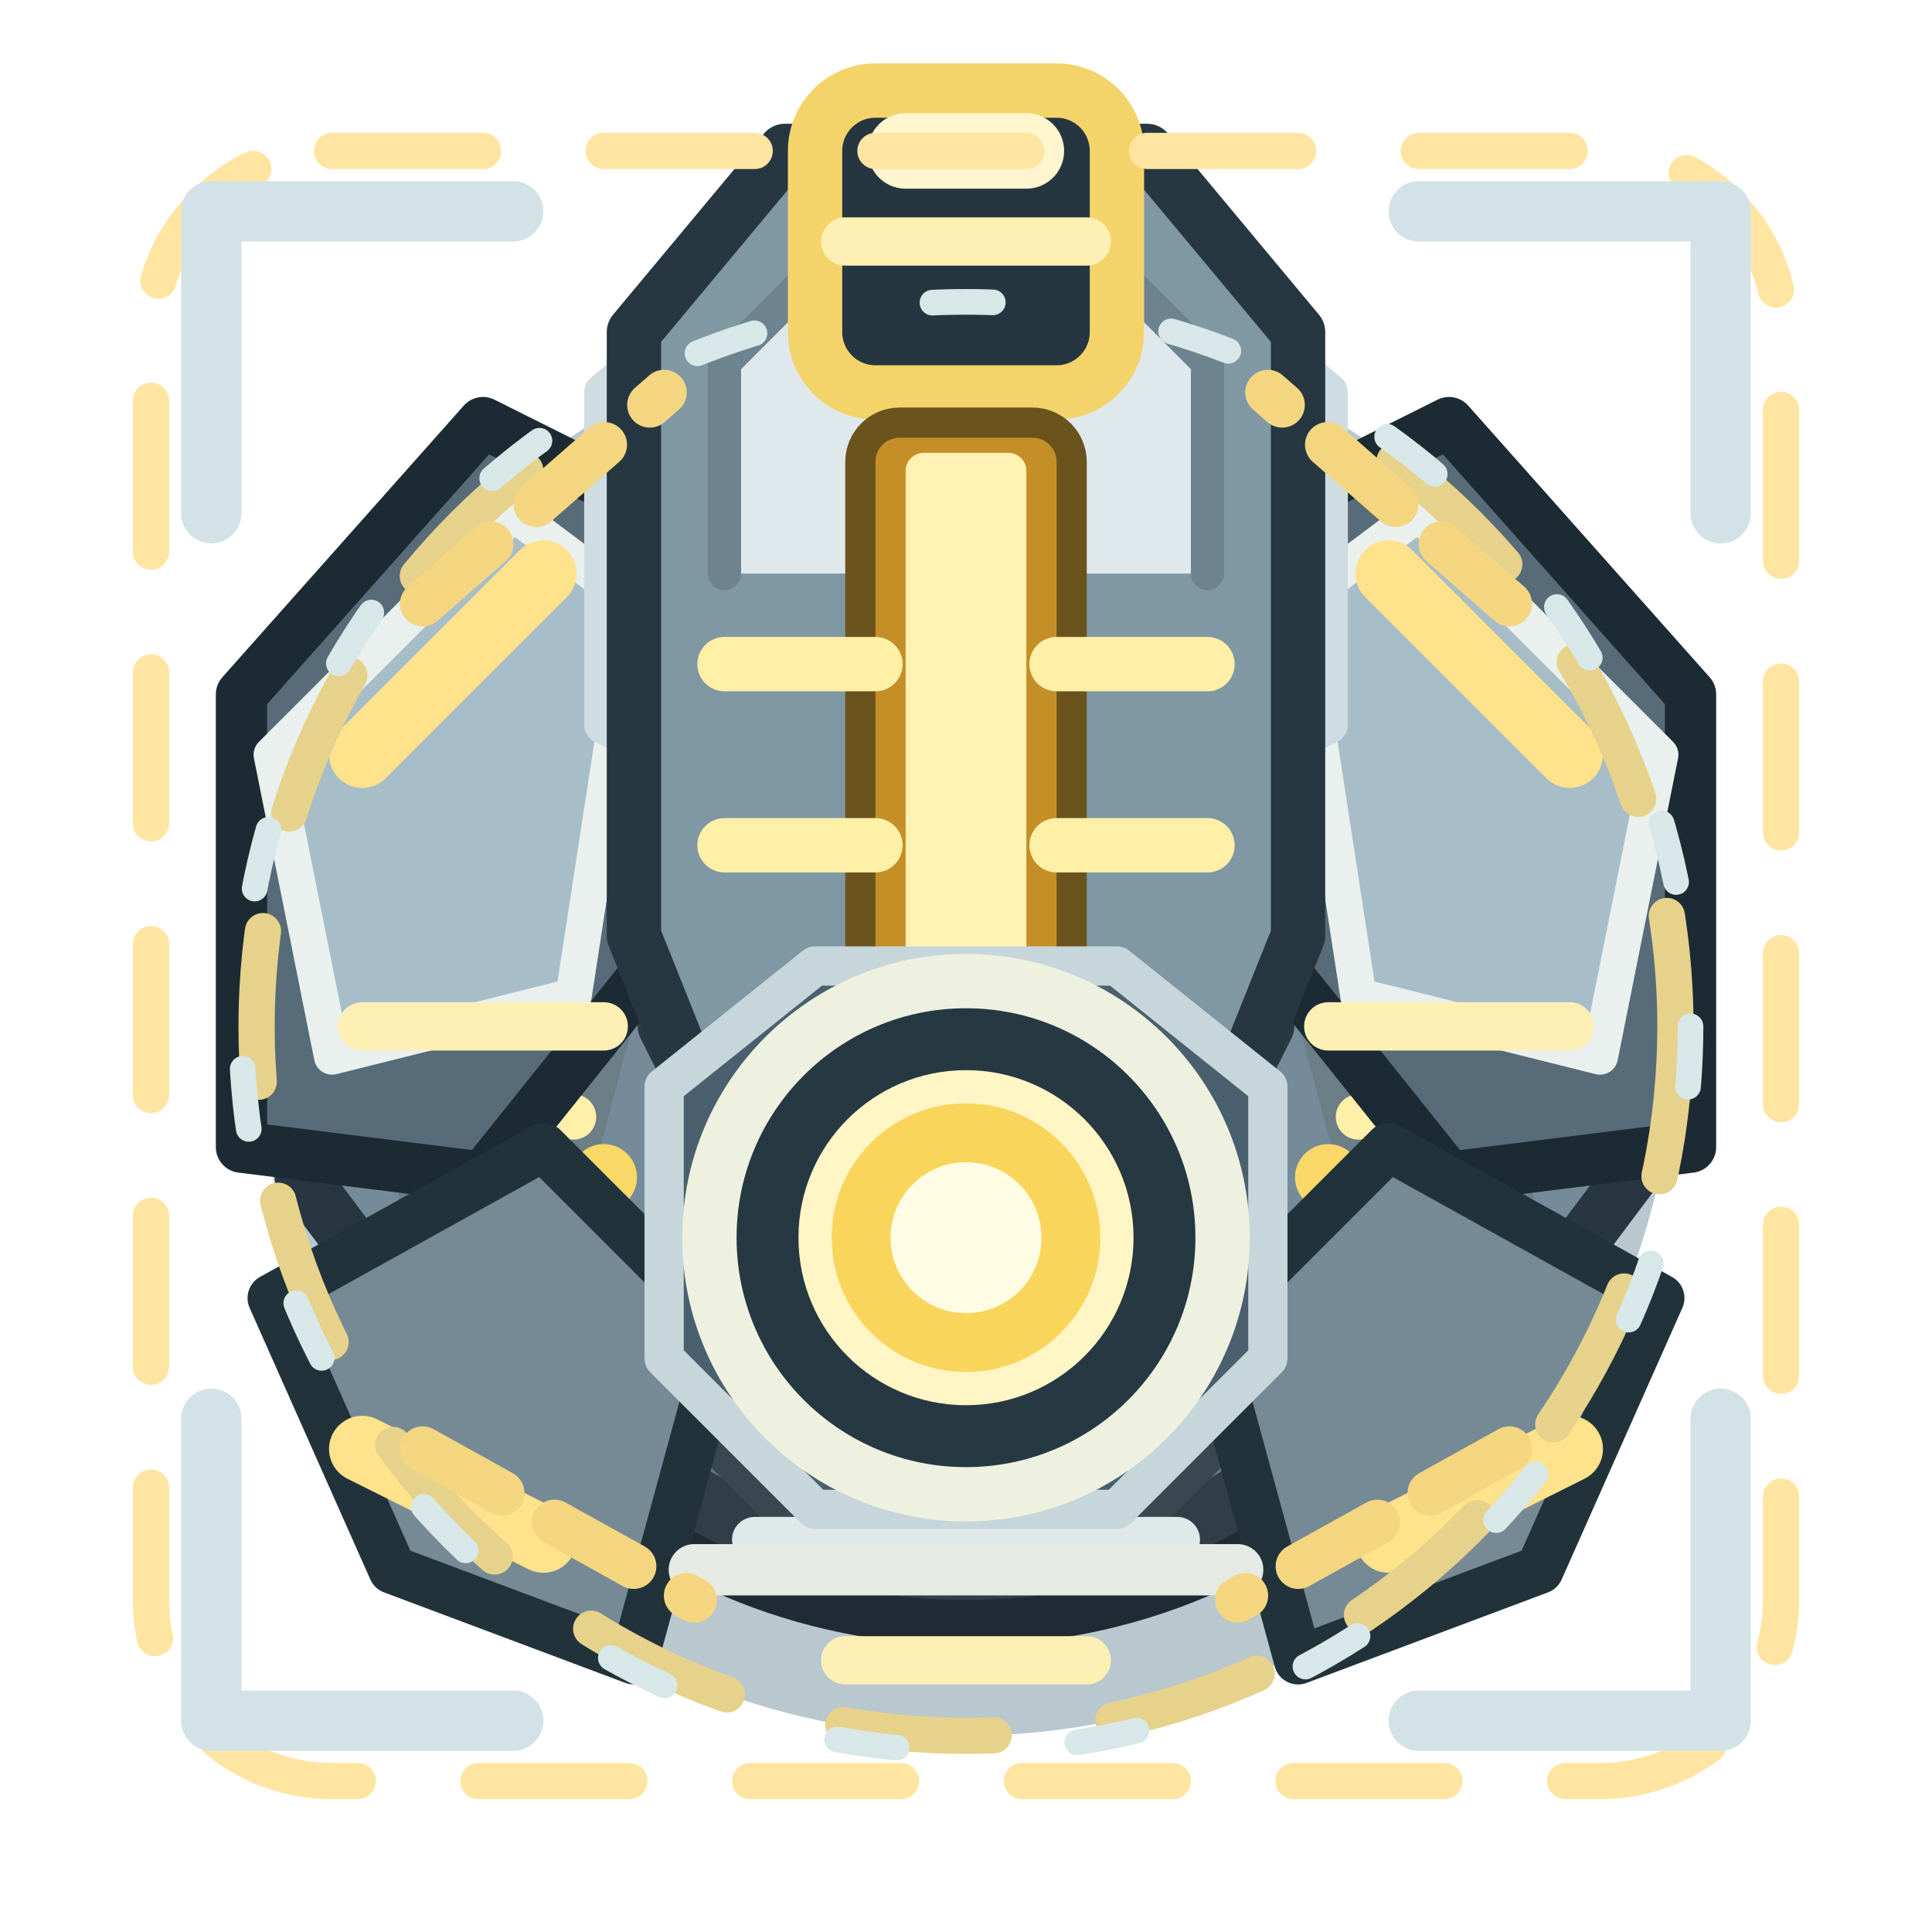
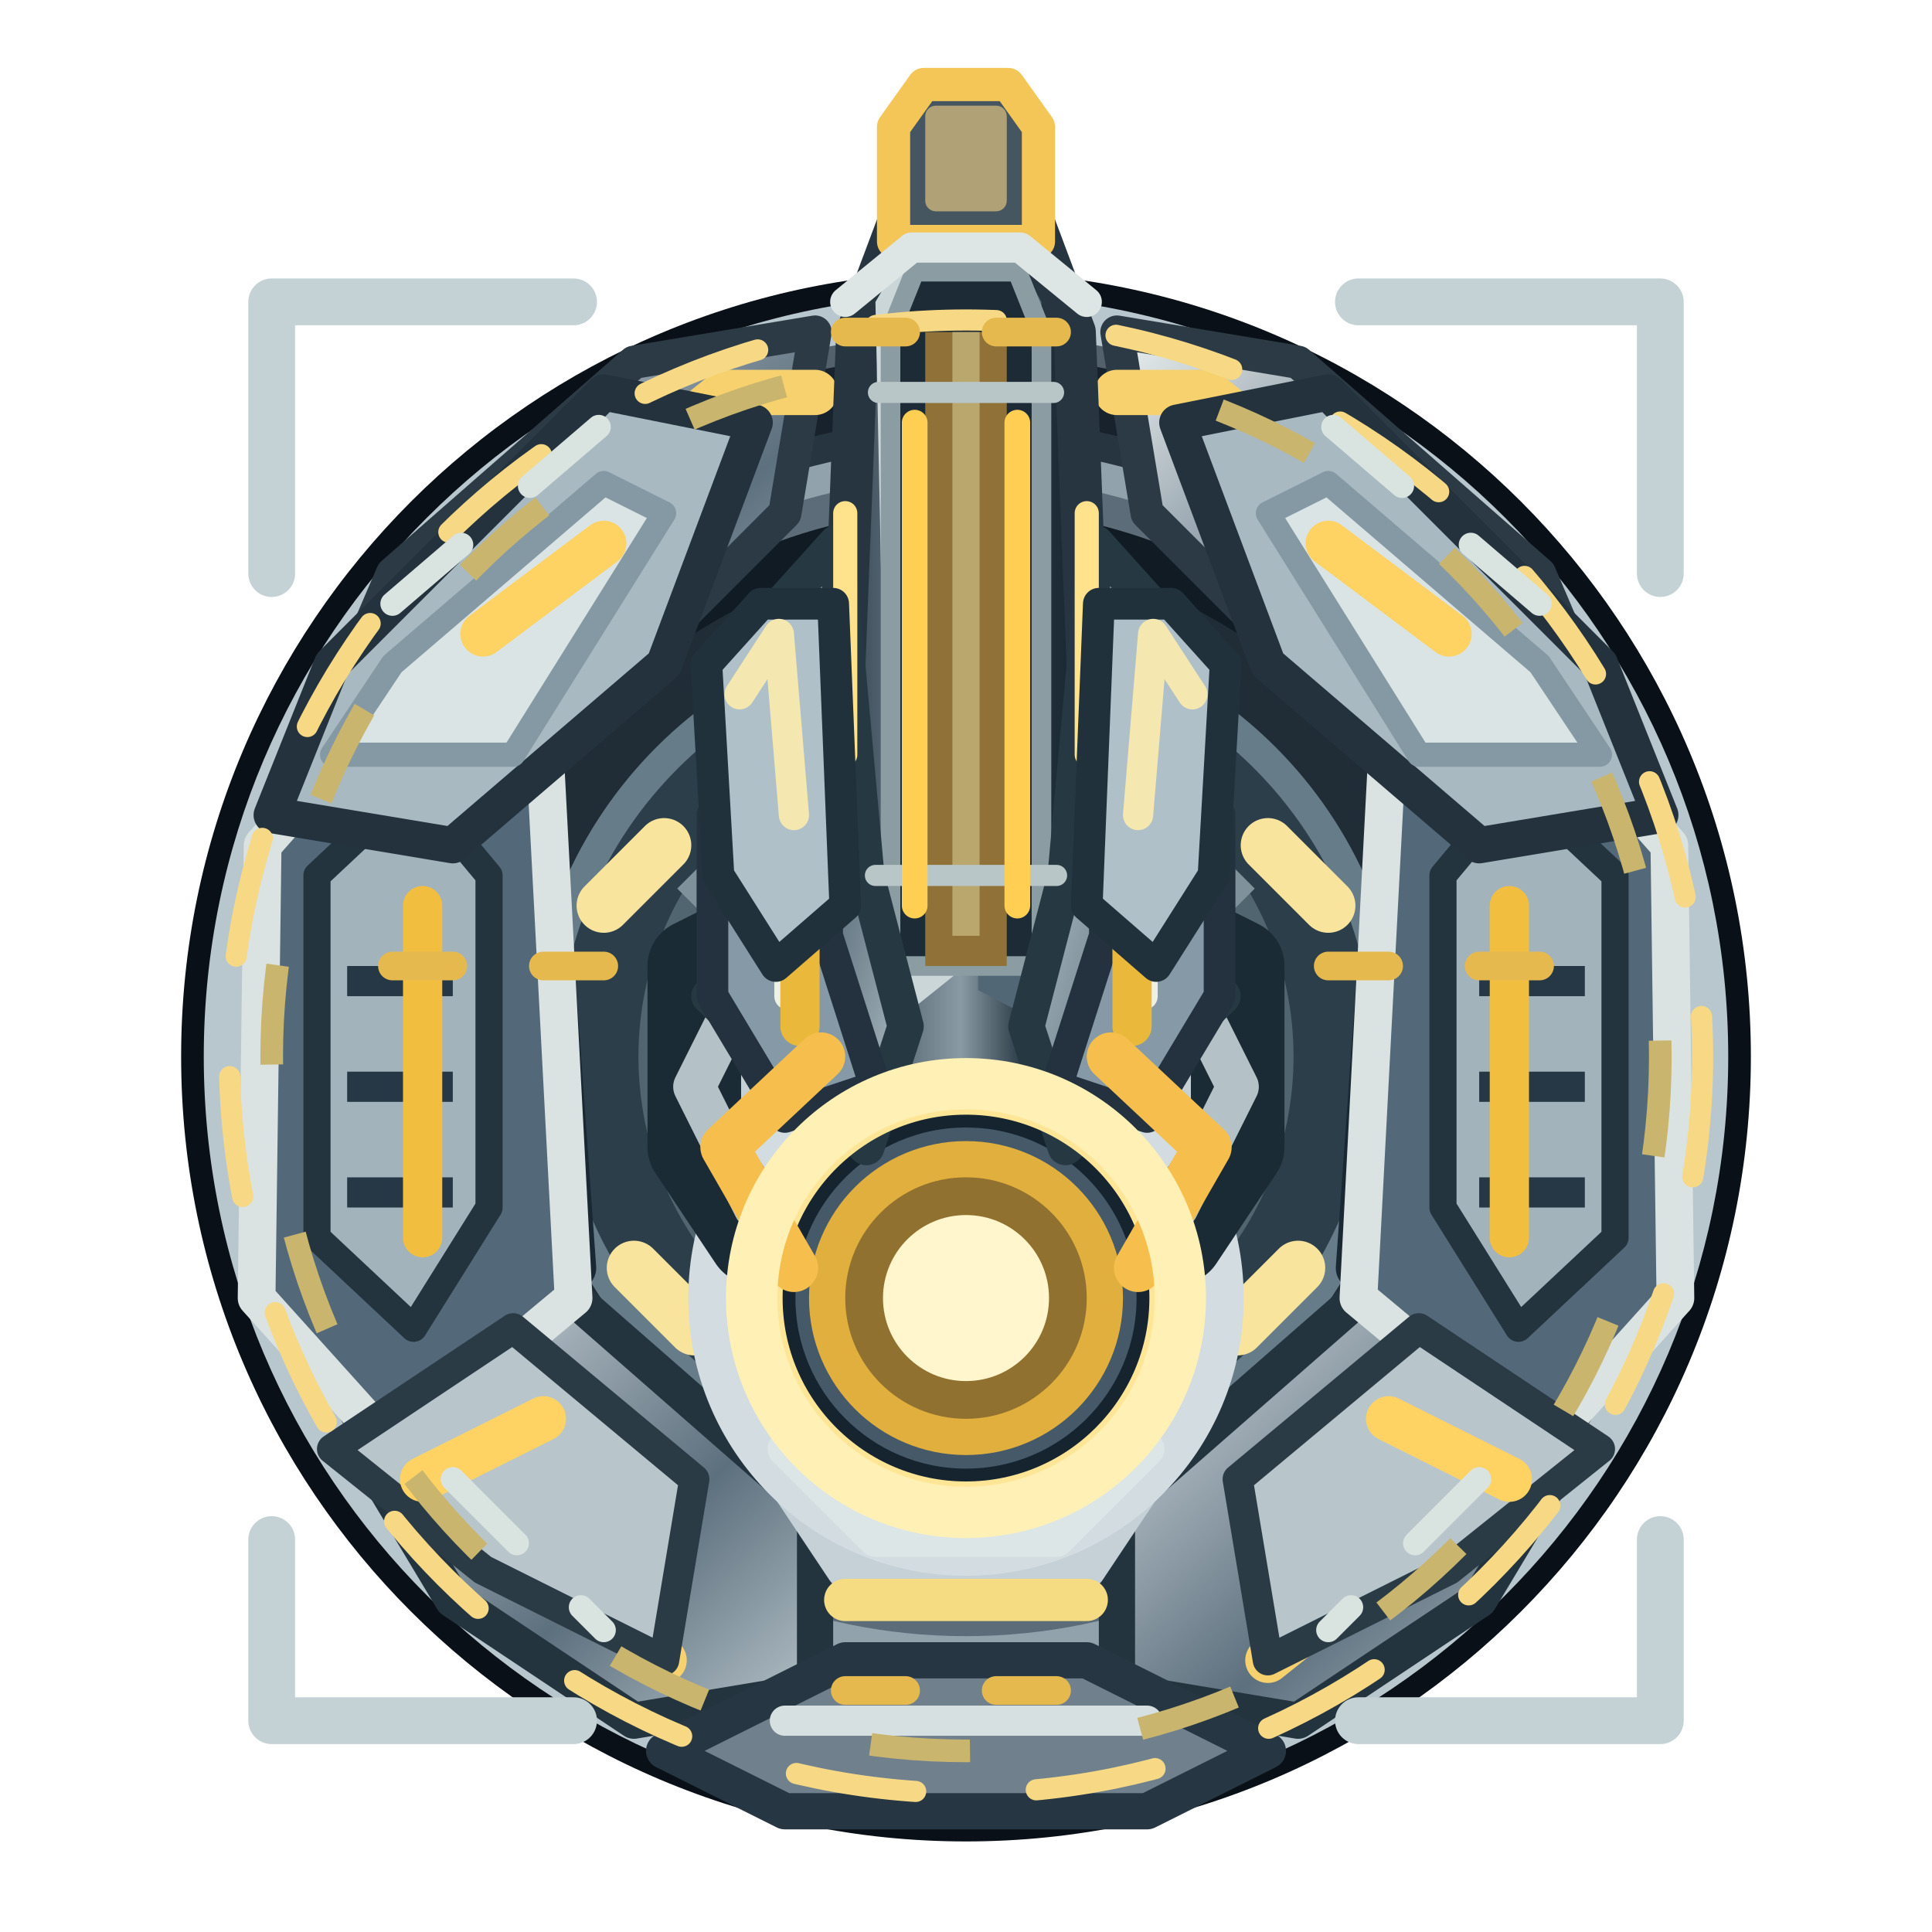
<svg xmlns="http://www.w3.org/2000/svg" width="64" height="64" viewBox="0 0 64 64">
-   <circle cx="32" cy="34" r="22" fill="#202a34" stroke="#b9c7ce" stroke-width="3" />
-   <circle cx="32" cy="34" r="18" fill="#667580" stroke="#313e48" stroke-width="2" />
-   <path d="M14 27l6-6 7 6-3 12-6 6-5-8z M50 27l-6-6-7 6 3 12 6 6 5-8z" fill="#93a1ac" stroke="#3c4954" stroke-width="1.5" />
-   <path d="M15 31l5-5 3 4-2 7-5 3z M49 31l-5-5-3 4 2 7 5 3z" fill="#d2dce0" />
-   <path d="M18 42l8 8h12l8-8-5-5H23z" fill="#8796a1" stroke="#394750" stroke-width="1.5" />
-   <path d="M26 48h12l3-4H23z" fill="#d8e1e4" />
-   <path d="M23 35V12L29 5h6l6 7v23l-9 8z" fill="#c4d0d6" stroke="#35424c" stroke-width="2" stroke-linejoin="round" />
-   <path d="M26 13l5-6v29l-5-4z" fill="#ecf1f2" />
-   <path d="M37 10l2 4v18l-6 4V7z" fill="#788a97" />
-   <path d="M29 13V7h6v6z" fill="#f5d95b" stroke="#6c601f" stroke-width="1" />
-   <path d="M30 4h4l2 5h-8z" fill="#fff1a1" stroke="#d8a928" stroke-width="1" />
-   <rect x="29.5" y="14" width="5" height="17" rx="1" fill="#e1aa22" />
-   <rect x="30.5" y="15" width="3" height="14" rx="0.5" fill="#fff2a3" />
-   <path d="M23 20h4v3h-4z M37 20h4v3h-4z M25 35l7 5 7-5" fill="#f1c843" stroke="#70571e" stroke-width="1" />
-   <circle cx="32" cy="41" r="5" fill="#37444f" stroke="#d2dde1" stroke-width="1.5" />
-   <circle cx="32" cy="41" r="2.7" fill="#f1cd49" />
-   <circle cx="32" cy="41" r="1.2" fill="#fff5bd" />
-   <path d="M13 33h5M46 33h5" stroke="#ffda57" stroke-width="2" stroke-linecap="round" />
-   <g stroke-linejoin="round" stroke-linecap="round">
-     <path d="M11 25L19 17L26 22L24 40L16 47L10 39z M53 25L45 17L38 22L40 40L48 47L54 39z" fill="#758b99" stroke="#273640" stroke-width="1.8" />
-     <path d="M13 26l6-5 4 3-4 15-5 4z M51 26l-6-5-4 3 4 15 5 4z" fill="#dbe5e6" stroke="#6c7e86" stroke-width="1.2" />
-     <path d="M15 26l5-3M49 26l-5-3M15 43l5-4M49 43l-5-4" stroke="#f9d868" stroke-width="2.2" />
-     <path d="M12 33h7M45 33h7M12 37h7M45 37h7" stroke="#fff0a9" stroke-width="1.5" />
-     <path d="M21 17l7-7h8l7 7-3 7H24z" fill="#627984" stroke="#263742" stroke-width="1.5" />
-     <path d="M23 15l7-5h4l7 5" fill="none" stroke="#eed577" stroke-width="1.8" />
-     <path d="M22 34V12L28 5H36L42 12V34L39 40H25z" fill="#7b919e" stroke="#293942" stroke-width="1.75" />
-     <path d="M25 17V11l5-5h4l5 5v6" fill="#dde8e9" stroke="#899fa7" stroke-width="1.1" />
-     <rect x="28" y="4" width="8" height="10" rx="2" fill="#2f404b" stroke="#ffdf70" stroke-width="1.8" />
-     <path d="M30 6h4" stroke="#fff6ca" stroke-width="2.8" />
-     <rect x="29" y="15" width="6" height="19" rx="1.3" fill="#e8b83c" stroke="#705a21" stroke-width=".9" />
-     <rect x="30" y="16" width="4" height="17" rx=".8" fill="#fff2b2" />
-     <path d="M23 22h6M35 22h6M23 27h6M35 27h6" stroke="#f2d67e" stroke-width="1.7" />
-     <circle cx="32" cy="41" r="8" fill="#334653" stroke="#d7e0e1" stroke-width="1.8" />
-     <circle cx="32" cy="41" r="4.5" fill="#f1c84b" stroke="#fff2aa" stroke-width="1.1" />
-     <circle cx="32" cy="41" r="2" fill="#fffbe3" />
-     <path d="M25 51h14" stroke="#dfe9e9" stroke-width="1.5" />
+   <defs>
+     <linearGradient id="silver" x1="0" y1="0" x2="1" y2="1">
+       <stop offset="0" stop-color="#edf2f1" />
+       <stop offset=".28" stop-color="#9eabb4" />
+       <stop offset=".6" stop-color="#5d707e" />
+       <stop offset="1" stop-color="#b8c5cb" />
+     </linearGradient>
+     <linearGradient id="edge" x1="0" y1="0" x2="1" y2="1">
+       <stop offset="0" stop-color="#d8e1e5" />
+       <stop offset=".52" stop-color="#82939e" />
+       <stop offset="1" stop-color="#485c69" />
+     </linearGradient>
+     <linearGradient id="darkRail" x1="0" y1="0" x2="1" y2="0">
+       <stop offset="0" stop-color="#2d3d4a" />
+       <stop offset=".48" stop-color="#899aa4" />
+       <stop offset=".72" stop-color="#273743" />
+       <stop offset="1" stop-color="#111f29" />
+     </linearGradient>
+     <linearGradient id="amber" x1="0" y1="0" x2="1" y2="0">
+       <stop offset="0" stop-color="#a45f0b" />
+       <stop offset=".3" stop-color="#ffc34b" />
+       <stop offset=".58" stop-color="#fff0a8" />
+       <stop offset="1" stop-color="#d89316" />
+     </linearGradient>
+     <radialGradient id="reactor">
+       <stop offset="0" stop-color="#fff7cc" />
+       <stop offset=".42" stop-color="#ffe373" />
+       <stop offset=".78" stop-color="#f8ad22" />
+       <stop offset="1" stop-color="#8b500c" />
+     </radialGradient>
+   </defs>
+   <g stroke-linejoin="round">
+     <circle cx="32" cy="35" r="26" fill="#0a1017" />
+     <circle cx="32" cy="35" r="24.6" fill="#53616d" stroke="#b8c6cd" stroke-width="1.3" />
+     <circle cx="32" cy="35" r="22.2" fill="#263540" stroke="#17222c" stroke-width="2.1" />
+     <circle cx="32" cy="35" r="19.7" fill="#5c6d79" stroke="#91a2ad" stroke-width="1" />
+     <circle cx="32" cy="35" r="17.4" fill="#202d37" stroke="#101b23" stroke-width="1.5" />
+     <circle cx="32" cy="35" r="14" fill="#2d3e4b" stroke="#677c89" stroke-width="1" />
+     <circle cx="32" cy="35" r="10.2" fill="#101c26" stroke="#516570" stroke-width="1.3" />
+     <path d="M10 26L13 19L21 12L27 11L26 17L17 26Z" fill="url(#silver)" stroke="#2c3a45" stroke-width="1.1" />
+     <path d="M54 26L51 19L43 12L37 11L38 17L47 26Z" fill="url(#silver)" stroke="#2c3a45" stroke-width="1.1" />
+     <path d="M9 29L13 25L18 28L19 42L14 46L9 42Z" fill="url(#edge)" stroke="#192832" stroke-width="1.5" />
+     <path d="M55 29L51 25L46 28L45 42L50 46L55 42Z" fill="url(#edge)" stroke="#192832" stroke-width="1.5" />
+     <path d="M12 48L19 43L27 50L27 56L21 57L15 53Z" fill="url(#silver)" stroke="#24343f" stroke-width="1.2" />
+     <path d="M52 48L45 43L37 50L37 56L43 57L49 53Z" fill="url(#silver)" stroke="#24343f" stroke-width="1.2" />
+     <path d="M28 55H36L42 58L38 60H26L22 58Z" fill="#70818d" stroke="#263743" stroke-width="1.2" />
+     <path d="M12 29L14 27L17 30V41L14 44L12 41Z M52 29L50 27L47 30V41L50 44L52 41Z" fill="#394a57" />
+     <path d="M17 17L22 14M47 17L42 14M16 51L21 54M48 51L43 54" stroke="#e0eaec" stroke-width="1.1" stroke-linecap="round" />
+     <path d="M17 32V38M47 32V38" stroke="#152630" stroke-width="2.5" />
+     <path d="M16.5 34.8V38.1M47.5 34.8V38.1" stroke="#f4bf34" stroke-width="1.9" stroke-linecap="round" />
+     <path d="M21 19L23 17M43 19L41 17M20 50L22 52M44 50L42 52" stroke="#ffcd59" stroke-width="1.4" stroke-linecap="round" />
+     <path d="M28 13H36M26 57H38" stroke="#d7e0e0" stroke-width="1" stroke-linecap="round" />
+     <path d="M23 30L25 28M41 30L39 28M23 43L25 45M41 43L39 45" stroke="#7f929c" stroke-width="1.6" />
+     <circle cx="32" cy="35" r="7.2" fill="#293946" stroke="#c5d0d5" stroke-width="1.1" />
+     <circle cx="32" cy="35" r="4.5" fill="#182731" stroke="#8197a2" stroke-width="1" />
+   </g>
+   <g stroke-linejoin="round">
+     <path d="M8.7 28L14 22L18 24L19 43L13 48L8.5 43Z M55.3 28L50 22L46 24L45 43L51 48L55.5 43Z" fill="#536979" stroke="#dae2e2" stroke-width="1.25" />
+     <path d="M10.5 29L13.7 26L16.2 29V40L13.7 44L10.5 41Z M53.5 29L50.3 26L47.8 29V40L50.3 44L53.5 41Z" fill="#a2b3bc" stroke="#24343f" stroke-width=".9" />
+     <path d="M11.5 32.5H15M11.5 36H15M11.5 39.5H15M49 32.5H52.5M49 36H52.5M49 39.5H52.5" stroke="#263846" stroke-width="1" />
+     <path d="M14 30V41M50 30V41" stroke="#f2be40" stroke-width="1.3" stroke-linecap="round" />
+     <path d="M19 17L24 13H27M45 17L40 13H37M17 51L22 55M47 51L42 55" fill="none" stroke="#f6d16d" stroke-width="1.5" stroke-linecap="round" />
+   </g>
+   <g stroke-linejoin="round">
+     <path d="M11 22L20 13L25 14L22 22L15 28L9 27Z M53 22L44 13L39 14L42 22L49 28L55 27Z" fill="#a8b9c2" stroke="#23323d" stroke-width="1.2" />
+     <path d="M13 22L20 16L22 17L17 25L11 25Z M51 22L44 16L42 17L47 25L53 25Z" fill="#dae4e5" stroke="#8599a4" stroke-width=".8" />
+     <path d="M11 48L17 44L23 49L22 55L16 52Z M53 48L47 44L41 49L42 55L48 52Z" fill="#b8c5cb" stroke="#2b3b46" stroke-width="1" />
+     <path d="M14 49L18 47M50 49L46 47M16 21L20 18M48 21L44 18" stroke="#ffd264" stroke-width="1.5" stroke-linecap="round" />
+     <circle cx="32" cy="35" r="23" fill="none" stroke="#c9b56d" stroke-width=".75" stroke-dasharray="3.3 5.7" />
+     <path d="M20 30L22 28M44 30L42 28M21 42L23 44M43 42L41 44" stroke="#f8e49d" stroke-width="1.8" stroke-linecap="round" />
  </g>
  <g stroke-linejoin="round" stroke-linecap="round">
-     <path d="M8 23L16 14L24 18L24 29L16 39L8 38Z M56 23L48 14L40 18L40 29L48 39L56 38Z" fill="#576b78" stroke="#1c2a34" stroke-width="1.7" />
-     <path d="M9 25L17 17L21 20L19 33L11 35Z M55 25L47 17L43 20L45 33L53 35Z" fill="#a7bdc8" stroke="#e9f0ed" stroke-width="1.2" />
-     <path d="M9 43L18 38L24 44L21 55L13 52Z M55 43L46 38L40 44L43 55L51 52Z" fill="#758a95" stroke="#21323b" stroke-width="1.6" />
-     <path d="M12 25L18 19M52 25L46 19M12 48L18 51M52 48L46 51" stroke="#ffe28c" stroke-width="2.2" />
-     <circle cx="32" cy="34" r="23.5" fill="none" stroke="#e6d28a" stroke-width="1.2" stroke-dasharray="5 4" />
-     <path d="M20 13L26 8H38L44 13V24L40 26H24L20 24Z" fill="#435965" stroke="#cfdce2" stroke-width="1.3" />
-     <path d="M23 14L28 10H36L41 14" stroke="#fff1b5" stroke-width="1.8" fill="none" />
-     <path d="M21 31V11L26 5H38L43 11V31L39 41H25Z" fill="#8097a4" stroke="#263742" stroke-width="1.8" />
-     <path d="M24 19V12L29 7H35L40 12V19" fill="#dfe8eb" stroke="#6d838f" stroke-width="1.1" />
-     <rect x="27" y="3" width="10" height="10" rx="2" fill="#253641" stroke="#f4d46a" stroke-width="1.8" />
-     <path d="M30 5H34" stroke="#fff6cf" stroke-width="2.5" />
-     <rect x="28.5" y="14" width="7" height="21" rx="1.3" fill="#c58f27" stroke="#6b531e" stroke-width="1" />
-     <rect x="30" y="15" width="4" height="19" rx=".6" fill="#fff2b3" />
-     <path d="M24 22H29M35 22H40M24 28H29M35 28H40" stroke="#fff0a7" stroke-width="1.8" />
-     <path d="M22 36L27 32H37L42 36L42 45L37 50H27L22 45Z" fill="#4a606e" stroke="#c6d6db" stroke-width="1.3" />
-     <circle cx="32" cy="41" r="8.5" fill="#263842" stroke="#eef1df" stroke-width="1.8" />
-     <circle cx="32" cy="41" r="5" fill="#f9d65b" stroke="#fff5c5" stroke-width="1.1" />
-     <circle cx="32" cy="41" r="2.5" fill="#fffce4" />
-     <path d="M23 52H41" stroke="#e6eae5" stroke-width="1.7" />
+     <path d="M24 39L28 34H36L40 39V46L36 52H28L24 46Z" fill="#304451" stroke="#c5d1d6" stroke-width="1.25" />
+     <path d="M26 40L30 36H34L38 40V47L35 50H29L26 47Z" fill="#647780" stroke="#1b2b35" stroke-width="1" />
+     <circle cx="32" cy="43" r="8.5" fill="#1b2a34" stroke="#d2dce1" stroke-width="1.4" />
+     <circle cx="32" cy="43" r="6.2" fill="#465968" stroke="#15242f" stroke-width="1.1" />
+     <circle cx="32" cy="43" r="4.6" fill="#91712f" stroke="#e1af3e" stroke-width="1.2" />
+     <circle cx="32" cy="43" r="2.25" fill="#fff0a5" />
+     <path d="M25 41L23 38L23 32L27 30L30 35M39 41L41 38L41 32L37 30L34 35" fill="none" stroke="#1b2b35" stroke-width="3.1" />
+     <path d="M25 40L23 36L25 32M39 40L41 36L39 32" fill="none" stroke="#b4c2c7" stroke-width="1.4" />
+     <path d="M27.6 31.5L28.4 11L29.9 7H34.1L35.6 11L36.4 31.5L34.5 36H29.5Z" fill="url(#darkRail)" stroke="#263540" stroke-width="1.4" />
+     <path d="M29 10L30.3 7.8H32V32L29.5 34Z" fill="#cbd6d9" />
+     <path d="M34.5 10L33.4 8H32.4V32.8L34.7 34Z" fill="#516775" />
+     <path d="M29.5 11L30.3 9H33.7L34.5 11V32H29.5Z" fill="#1c2b35" stroke="#8c9ca3" stroke-width=".65" />
+     <path d="M30.65 11H33.35V32H30.65Z" fill="#907239" />
+     <path d="M31.55 11H32.45V31H31.55Z" fill="#b9a76e" />
+     <path d="M27.7 18L25 21V31L23.5 33L28.7 38L30 34L28.7 29Z" fill="url(#silver)" stroke="#263943" stroke-width="1.2" />
+     <path d="M36.3 18L39 21V31L40.5 33L35.3 38L34 34L35.3 29Z" fill="url(#edge)" stroke="#263943" stroke-width="1.2" />
+     <path d="M26.6 22L27.8 21V30L25.7 32Z" fill="#dfe8e8" />
+     <path d="M37.4 22L36.2 21V30L38.3 32Z" fill="#718792" />
+     <path d="M26.6 33L28.3 35M37.4 33L35.7 35" stroke="#f6c34b" stroke-width="1.6" stroke-linecap="round" />
+     <path d="M29.6 8V4.2L30.6 2.8H33.4L34.4 4.2V8Z" fill="#465660" stroke="#f4c557" stroke-width="1.1" />
+     <rect x="30.65" y="3.5" width="2.7" height="3.5" rx=".35" fill="#b0a276" />
+     <path d="M29.1 13H34.9M29 29H35" stroke="#b9c6c7" stroke-width=".7" />
  </g>
-   <g fill="none" stroke-linecap="round" stroke-linejoin="round">
-     <rect x="5" y="5" width="54" height="54" rx="6" stroke="#ffe5a1" stroke-width="1.2" stroke-dasharray="5 4" />
-     <path d="M7 17V7H17 M47 7H57V17 M7 47V57H17 M47 57H57V47" stroke="#d3e2e6" stroke-width="2" />
-     <path d="M14 20L22 13 M50 20L42 13 M14 48L23 53 M50 48L41 53" stroke="#f4d681" stroke-width="1.5" stroke-dasharray="3 2" />
-     <path d="M12 34H20M44 34H52 M28 8H36 M28 55H36" stroke="#fef0b5" stroke-width="1.6" />
-     <circle cx="32" cy="34" r="24" stroke="#d8e7e7" stroke-width=".85" stroke-dasharray="2 6" />
+   <g stroke-linejoin="round" stroke-linecap="round">
+     <path d="M25.5 25L23.6 27V33L26 37L29 36L27.4 31V24Z M38.5 25L40.4 27V33L38 37L35 36L36.6 31V24Z" fill="#8599a6" stroke="#23323e" stroke-width="1.05" />
+     <path d="M24.8 29L26.1 28V33M39.2 29L37.9 28V33" fill="none" stroke="#eef1e6" stroke-width=".9" />
+     <path d="M26.5 28V34M37.5 28V34" stroke="#eab83b" stroke-width="1.3" stroke-linecap="round" />
+     <path d="M28 17V25M36 17V25" stroke="#ffe28b" stroke-width=".8" />
+     <circle cx="32" cy="43" r="6.7" fill="none" stroke="#ffe596" stroke-width="1.25" />
+     <path d="M26 48L29 51H35L38 48" fill="none" stroke="#dce6e6" stroke-width="1.15" />
+   </g>
+   <g stroke-linejoin="round" stroke-linecap="round">
+     <path d="M25.2 20L23.4 22L23.8 29L25.7 32L28 30L27.6 20Z M38.8 20L40.6 22L40.2 29L38.3 32L36 30L36.4 20Z" fill="#afc0c9" stroke="#20313c" stroke-width="1.05" />
+     <path d="M24.5 23L25.8 21L26.3 27M39.5 23L38.2 21L37.7 27" fill="none" stroke="#f5e7b0" stroke-width="1" />
+     <path d="M27.2 35L24 38L26.3 42M36.8 35L40 38L37.7 42" fill="none" stroke="#f6bf4d" stroke-width="1.6" />
+     <path d="M30.3 14V30M33.7 14V30" stroke="#ffcf54" stroke-width=".85" />
+     <path d="M28 10L30.2 8.2H33.8L36 10" fill="none" stroke="#dde6e4" stroke-width="1" />
+     <circle cx="32" cy="43" r="7.1" fill="none" stroke="#fff0b5" stroke-width="1.7" />
+     <circle cx="32" cy="43" r="2.75" fill="#fff6cd" />
+     <path d="M28 53H36" stroke="#f5dc82" stroke-width="1.4" stroke-linecap="round" />
+   </g>
+   <g fill="none" stroke-linejoin="round" stroke-linecap="round">
+     <path d="M9 19V10H19M45 10H55V19M9 51V57H19M45 57H55V51" stroke="#c4d2d5" stroke-width="1.55" />
+     <circle cx="32" cy="35" r="24.4" stroke="#f7d985" stroke-width=".7" stroke-dasharray="4 4" />
+     <path d="M13 32H20M44 32H51M28 11H36M28 56H36" stroke="#e6b94e" stroke-width=".95" stroke-dasharray="2 3" />
+     <path d="M13 20L20 14M51 20L44 14M15 49L20 54M49 49L44 54" stroke="#d9e3df" stroke-width=".8" stroke-dasharray="3 3" />
  </g>
</svg>
